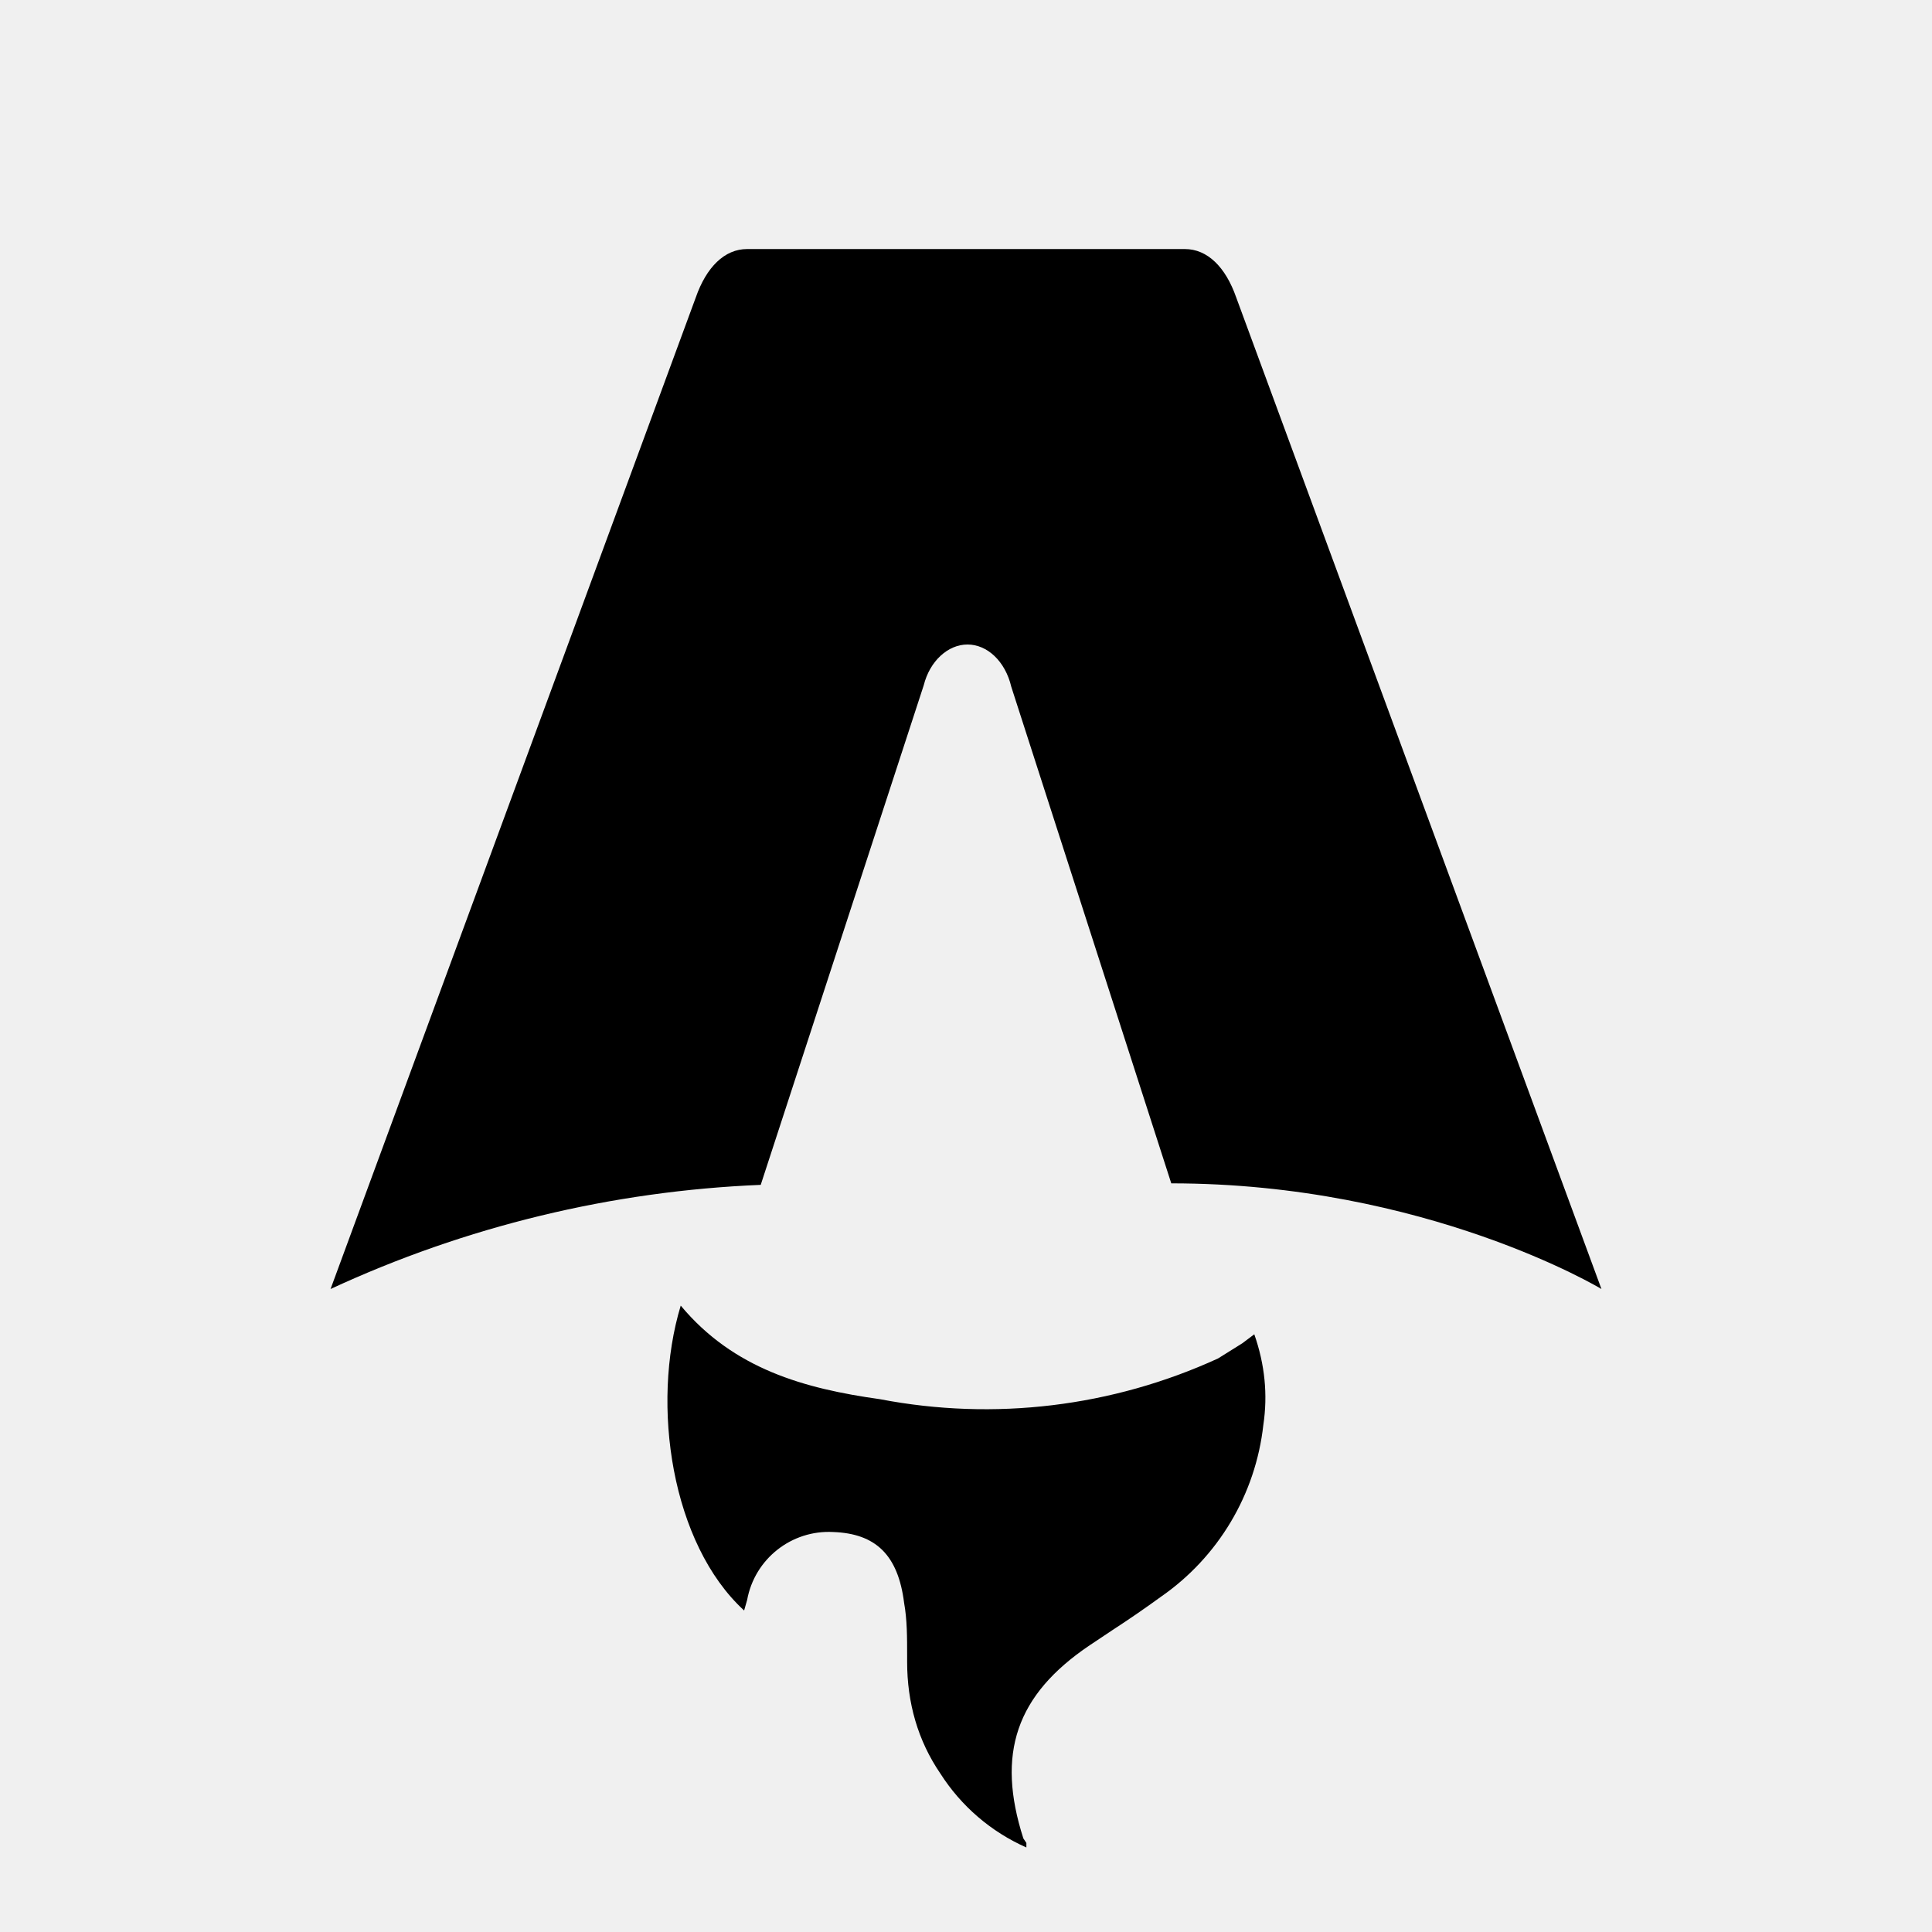
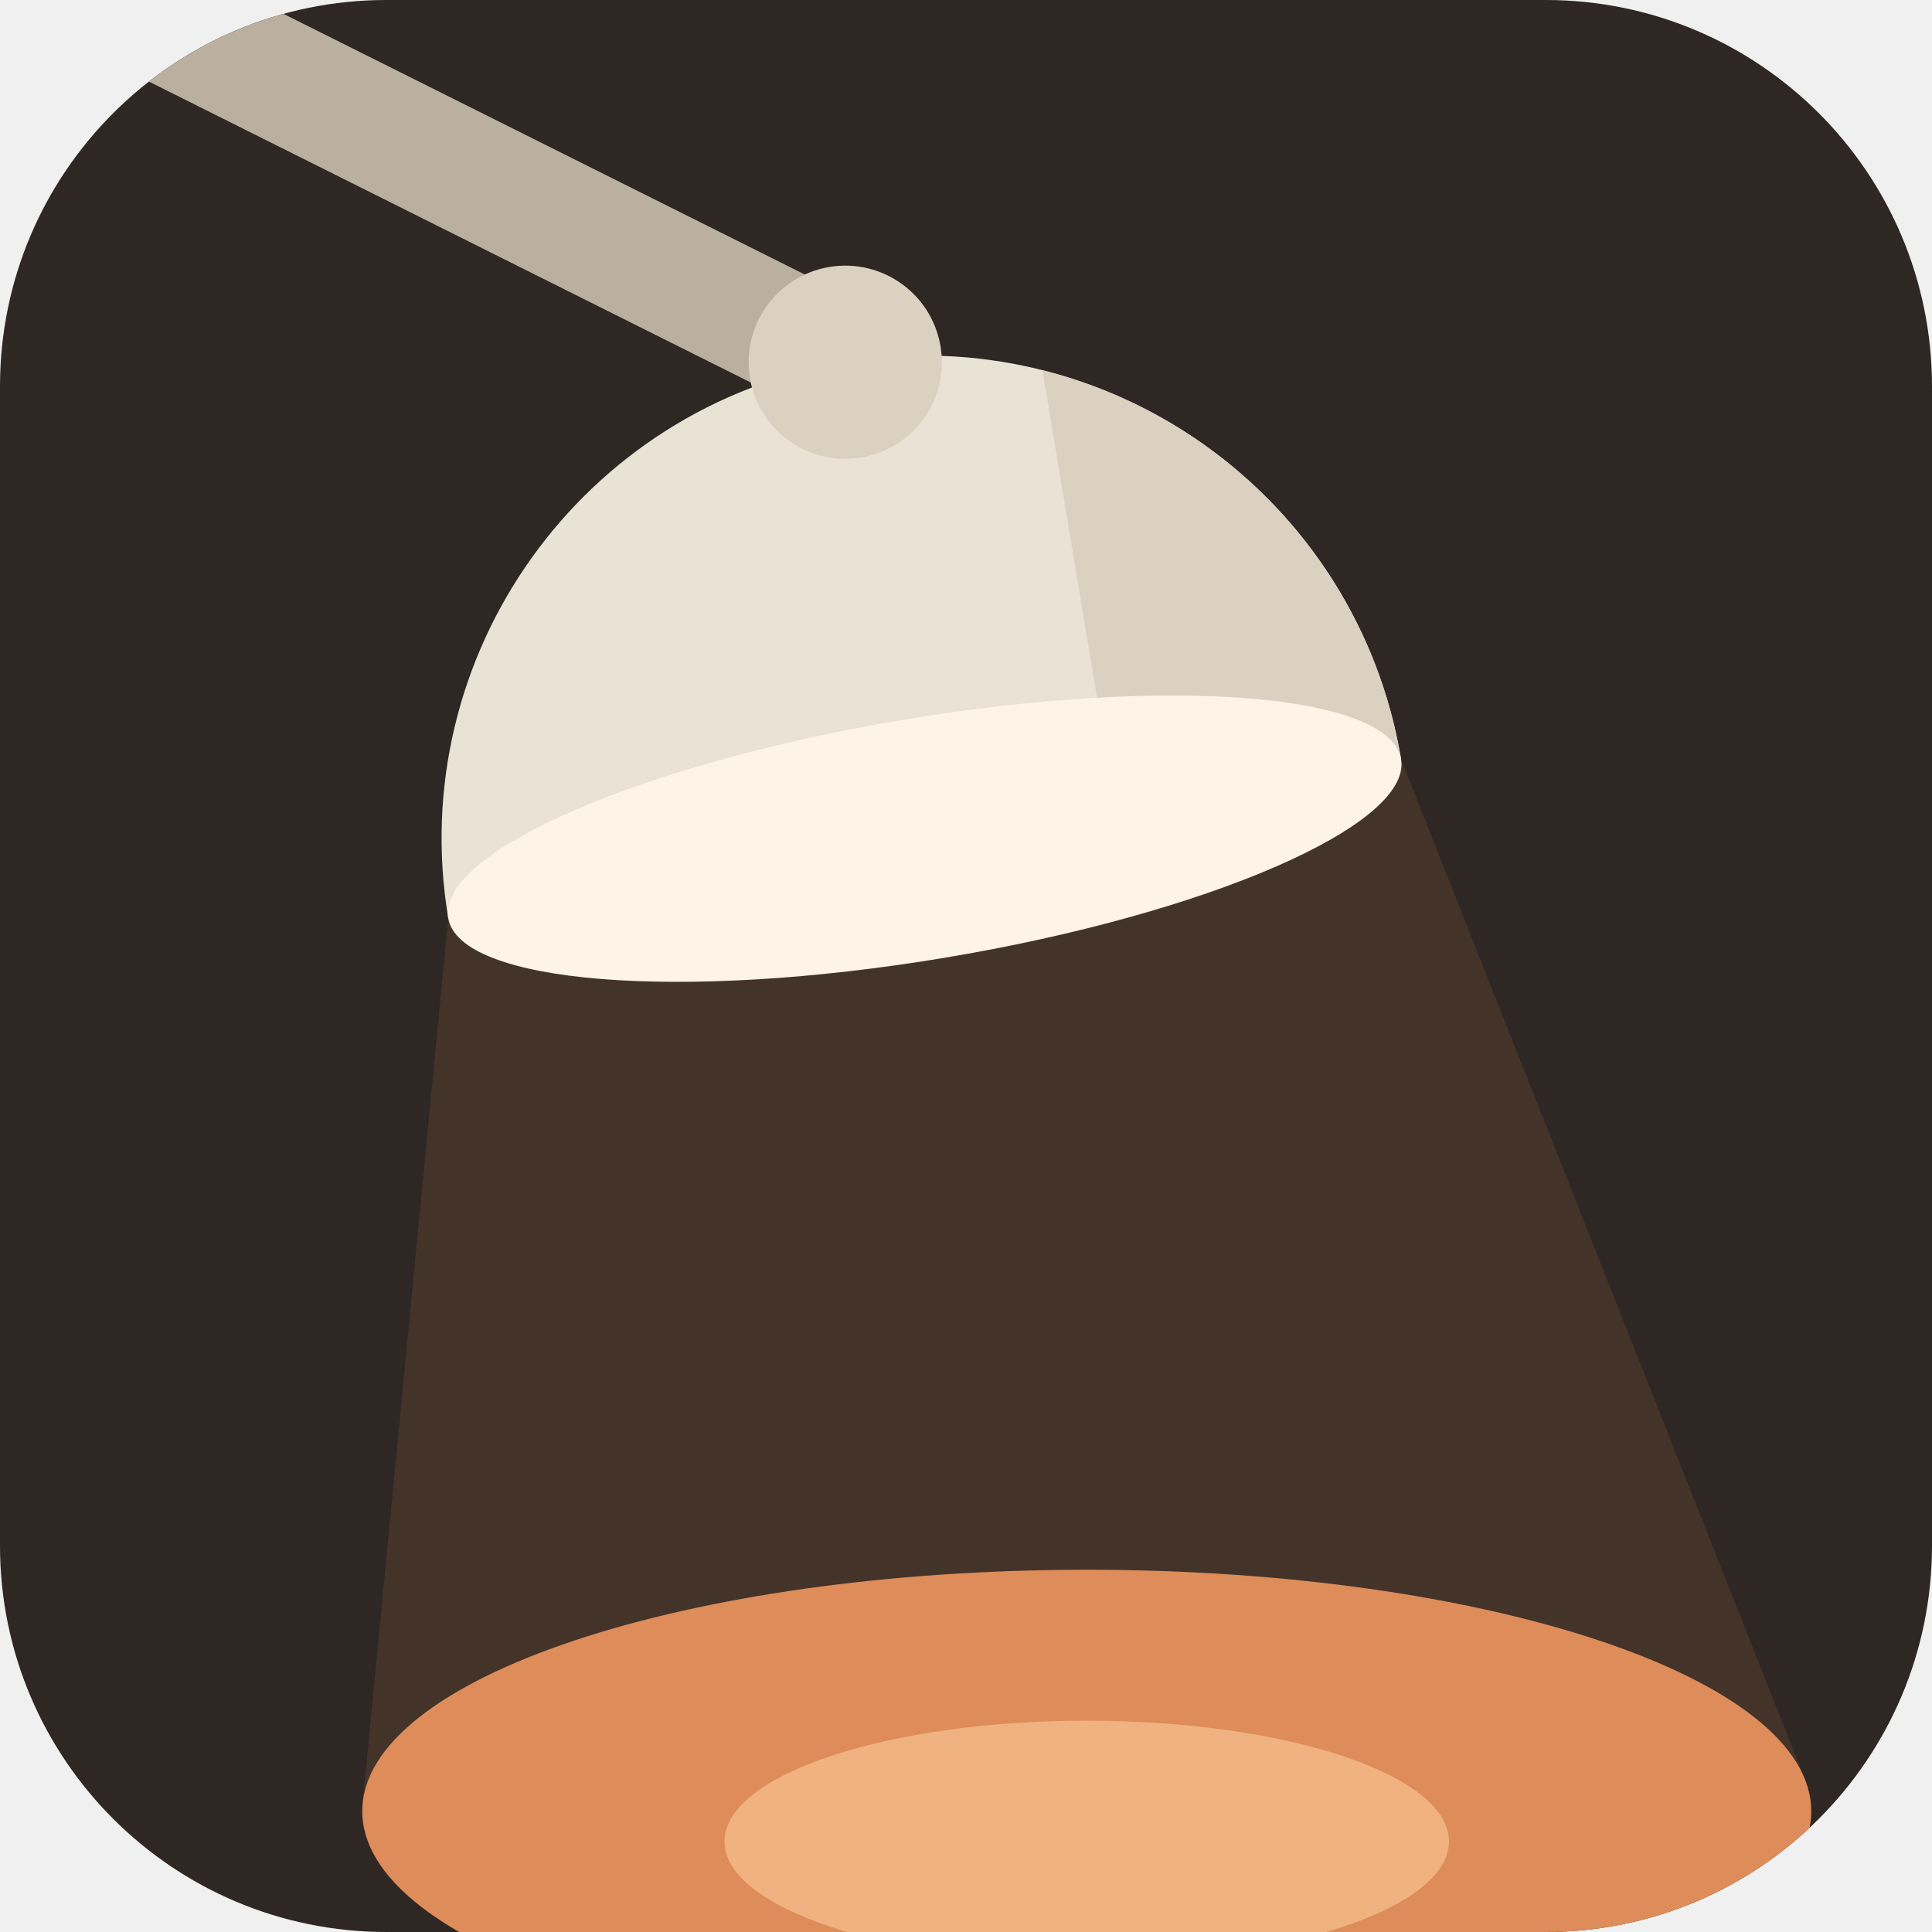
- <svg xmlns="http://www.w3.org/2000/svg" fill="none" viewBox="0 0 128 128">
-   <path d="M50.4 78.5a75.1 75.1 0 0 0-28.5 6.9l24.2-65.7c.7-2 1.9-3.2 3.4-3.2h29c1.5 0 2.7 1.2 3.4 3.2l24.2 65.7s-11.6-7-28.5-7L67 45.5c-.4-1.7-1.6-2.8-2.9-2.8-1.3 0-2.5 1.1-2.9 2.7L50.4 78.5Zm-1.1 28.2Zm-4.2-20.2c-2 6.6-.6 15.8 4.2 20.2a17.5 17.5 0 0 1 .2-.7 5.5 5.5 0 0 1 5.7-4.5c2.8.1 4.3 1.5 4.7 4.7.2 1.1.2 2.3.2 3.5v.4c0 2.7.7 5.2 2.2 7.4a13 13 0 0 0 5.7 4.9v-.3l-.2-.3c-1.8-5.6-.5-9.5 4.4-12.8l1.5-1a73 73 0 0 0 3.2-2.2 16 16 0 0 0 6.8-11.4c.3-2 .1-4-.6-6l-.8.6-1.6 1a37 37 0 0 1-22.4 2.7c-5-.7-9.7-2-13.2-6.2Z" />
-   <style>
-         path { fill: #000; }
-         @media (prefers-color-scheme: dark) {
-             path { fill: #FFF; }
-         }
-     </style>
+ <svg xmlns="http://www.w3.org/2000/svg" viewBox="0 0 64 64">
+   <defs>
+     <clipPath id="t">
+       <rect width="64" height="64" rx="12.8" />
+     </clipPath>
+   </defs>
+   <g clip-path="url(#t)">
+     <rect width="64" height="64" fill="#2E2723" />
+     <path d="M14.848 30.413 46.413 25.152 59.794 58.953 12.012 59.742Z" fill="#433329" />
+     <ellipse cx="36" cy="60" rx="24" ry="8" fill="#DE8C59" />
+     <ellipse cx="36" cy="61" rx="12" ry="4" fill="#F0B280" />
+     <rect x="-2" y="-48" width="4" height="48" fill="#BBAF9F" transform="translate(28 12) rotate(-63.4349)" />
+     <g transform="translate(28 12) rotate(-9.4623)">
+       <path d="M-16 16A16 16 0 0 1 16 16Z" fill="#EAE2D4" />
+       <path d="M6.4 1.336A16 16 0 0 1 16 16H6.4Z" fill="#DBD1C1" />
+       <ellipse cy="16" rx="16" ry="4" fill="#FEF3E7" />
+       <circle r="3.2" fill="#DBD1C1" />
+     </g>
+   </g>
</svg>
